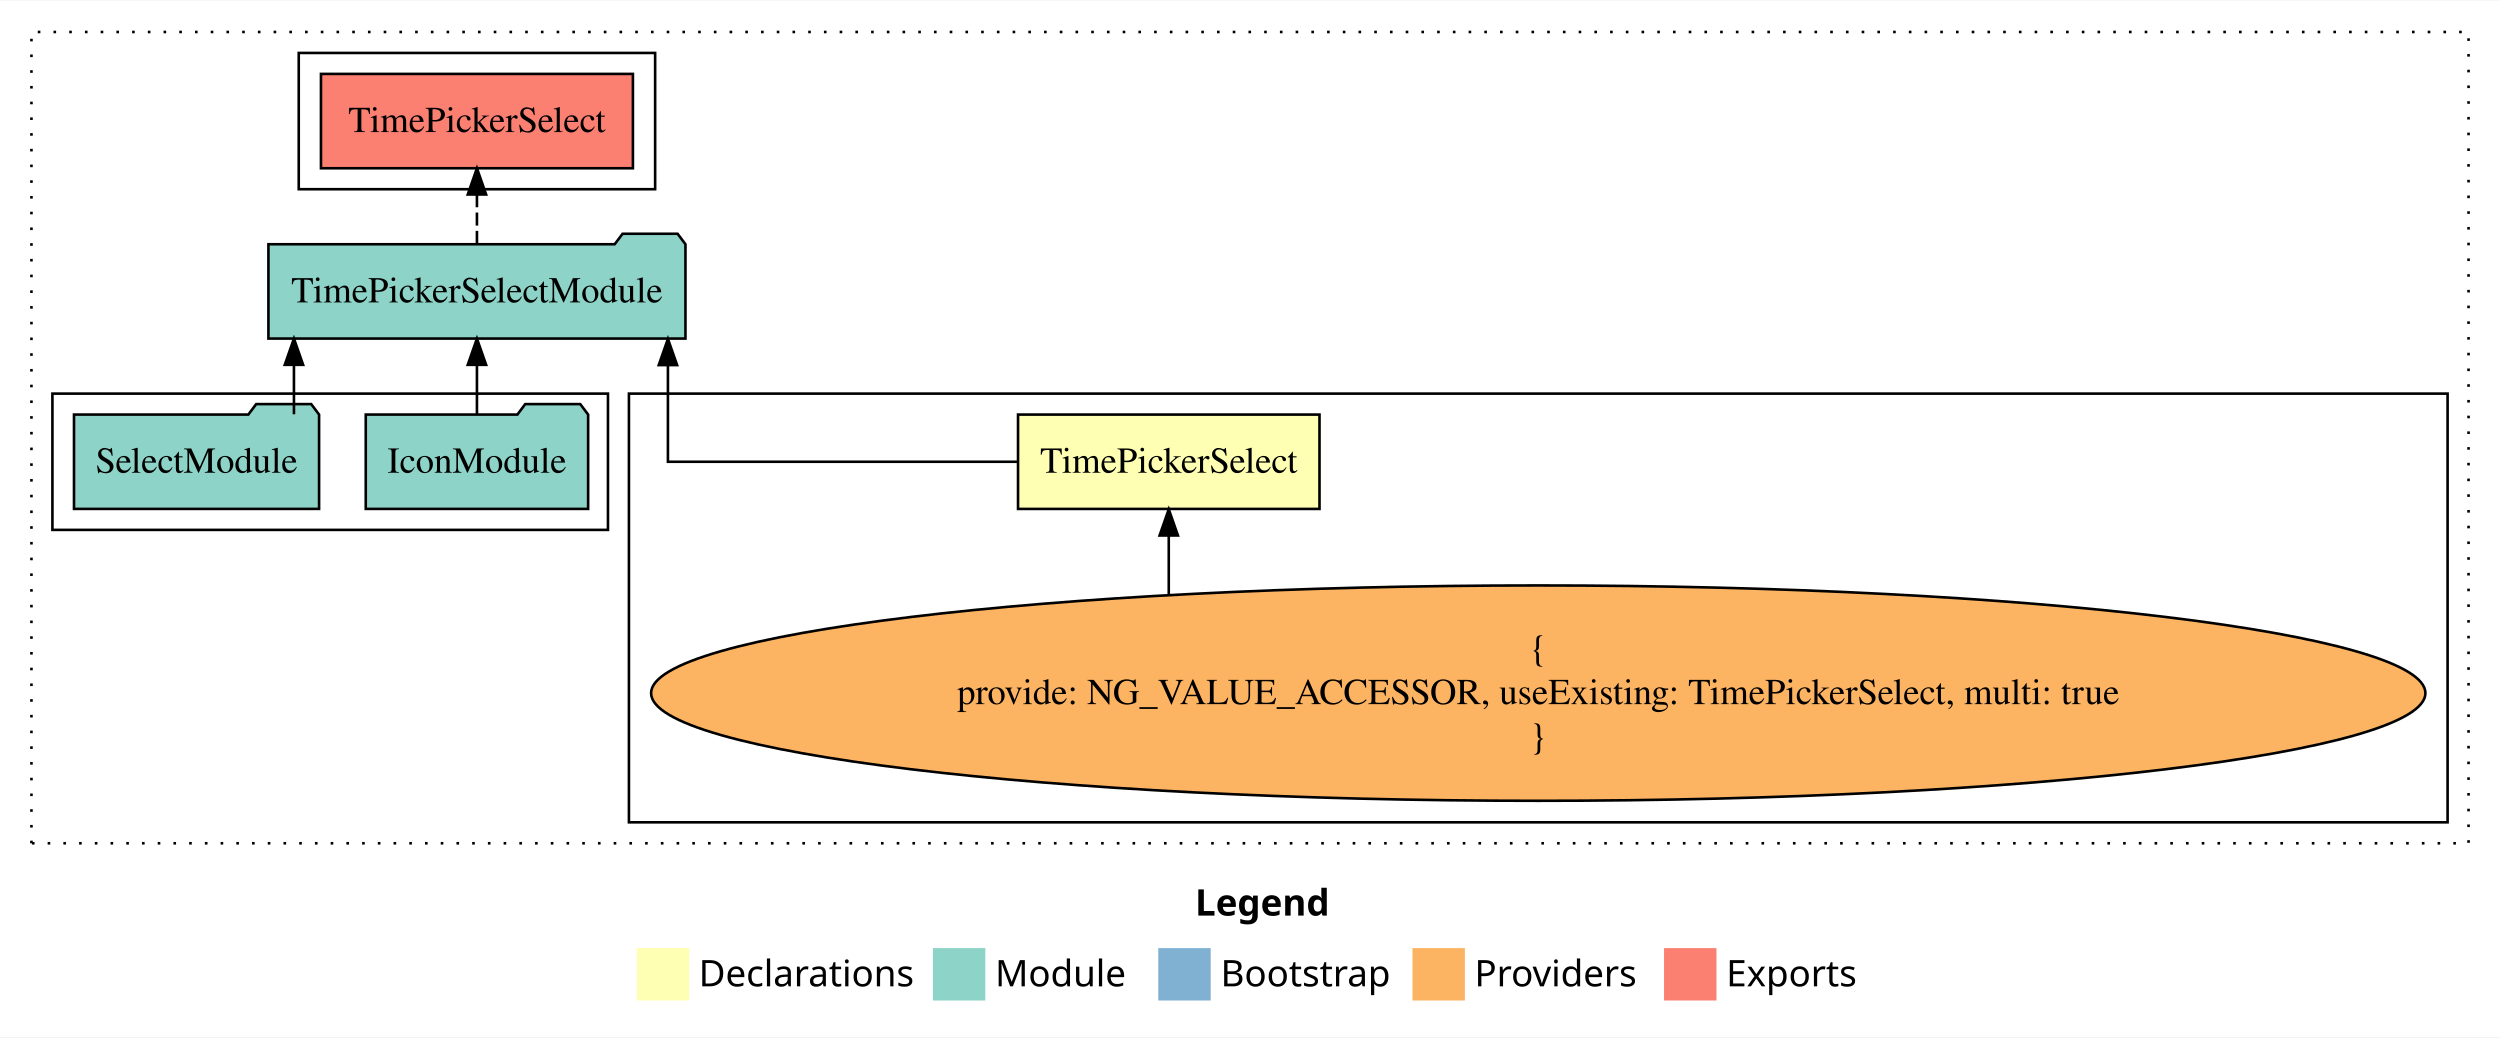
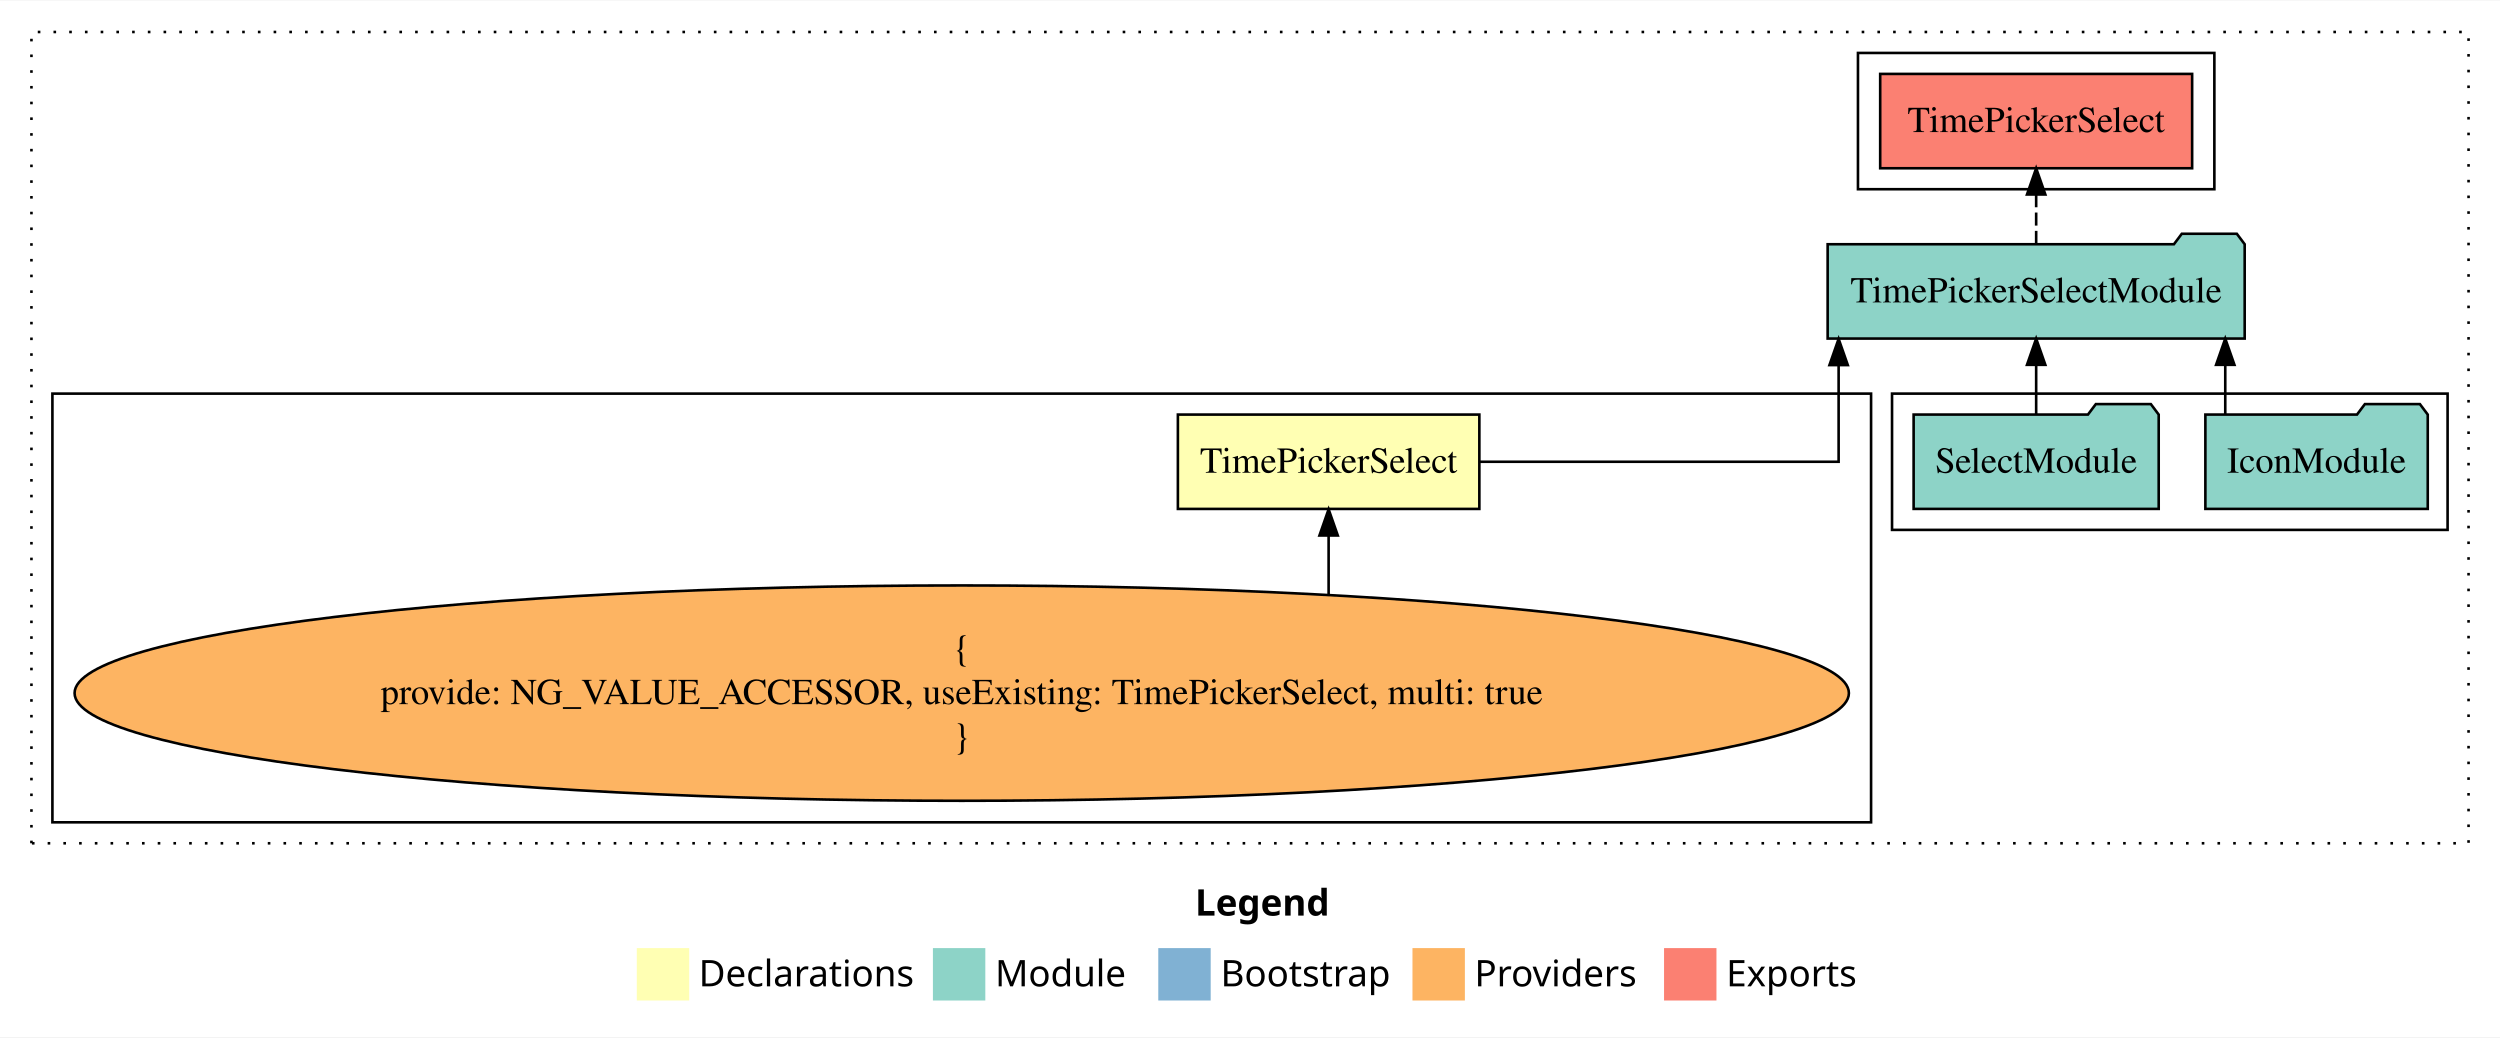
<svg xmlns="http://www.w3.org/2000/svg" width="954pt" height="396pt" viewBox="0.00 0.00 954.00 395.59">
  <g id="graph0" class="graph" transform="scale(1 1) rotate(0) translate(4 391.59)">
    <polygon fill="white" stroke="transparent" points="-4,4 -4,-391.59 950,-391.59 950,4 -4,4" />
    <text text-anchor="start" x="452.01" y="-42.4" font-family="Times-12" font-weight="bold" font-size="14.00">Legend</text>
    <polygon fill="#ffffb3" stroke="transparent" points="239,-10 239,-30 259,-30 259,-10 239,-10" />
    <text text-anchor="start" x="262.63" y="-15.4" font-family="Times-12" font-size="14.00">  Declarations</text>
    <polygon fill="#8dd3c7" stroke="transparent" points="352,-10 352,-30 372,-30 372,-10 352,-10" />
    <text text-anchor="start" x="375.73" y="-15.4" font-family="Times-12" font-size="14.00">  Module</text>
    <polygon fill="#80b1d3" stroke="transparent" points="438,-10 438,-30 458,-30 458,-10 438,-10" />
    <text text-anchor="start" x="461.78" y="-15.4" font-family="Times-12" font-size="14.00">  Bootstrap</text>
    <polygon fill="#fdb462" stroke="transparent" points="535,-10 535,-30 555,-30 555,-10 535,-10" />
    <text text-anchor="start" x="558.67" y="-15.4" font-family="Times-12" font-size="14.00">  Providers</text>
    <polygon fill="#fb8072" stroke="transparent" points="631,-10 631,-30 651,-30 651,-10 631,-10" />
    <text text-anchor="start" x="654.73" y="-15.4" font-family="Times-12" font-size="14.00">  Exports</text>
    <g id="clust1" class="cluster">
      <polygon fill="none" stroke="black" stroke-dasharray="1,5" points="8,-70 8,-379.59 938,-379.59 938,-70 8,-70" />
    </g>
-     <g id="clust3" class="cluster">
-       <polygon fill="none" stroke="black" points="236,-78 236,-241.59 930,-241.59 930,-78 236,-78" />
+     <g id="clust4" class="cluster">
+       <polygon fill="none" stroke="black" points="718,-189.59 718,-241.59 930,-241.59 930,-189.59 718,-189.59" />
    </g>
    <g id="clust5" class="cluster">
-       <polygon fill="none" stroke="black" points="110,-319.59 110,-371.59 246,-371.59 246,-319.59 110,-319.59" />
+       <polygon fill="none" stroke="black" points="705,-319.59 705,-371.59 841,-371.59 841,-319.59 705,-319.59" />
    </g>
-     <g id="clust4" class="cluster">
-       <polygon fill="none" stroke="black" points="16,-189.59 16,-241.59 228,-241.59 228,-189.59 16,-189.59" />
+     <g id="clust3" class="cluster">
+       <polygon fill="none" stroke="black" points="16,-78 16,-241.59 710,-241.59 710,-78 16,-78" />
    </g>
    <g id="node1" class="node">
-       <polygon fill="#ffffb3" stroke="black" points="499.52,-233.59 384.48,-233.59 384.48,-197.59 499.52,-197.59 499.52,-233.59" />
-       <text text-anchor="middle" x="442" y="-211.39" font-family="Times,serif" font-size="14.00">TimePickerSelect</text>
+       <polygon fill="#ffffb3" stroke="black" points="560.52,-233.59 445.48,-233.59 445.48,-197.59 560.52,-197.59 560.52,-233.59" />
+       <text text-anchor="middle" x="503" y="-211.39" font-family="Times,serif" font-size="14.00">TimePickerSelect</text>
    </g>
    <g id="node2" class="node">
-       <polygon fill="#8dd3c7" stroke="black" points="257.57,-298.59 254.57,-302.59 233.57,-302.59 230.57,-298.59 98.43,-298.59 98.43,-262.59 257.57,-262.59 257.57,-298.59" />
-       <text text-anchor="middle" x="178" y="-276.39" font-family="Times,serif" font-size="14.00">TimePickerSelectModule</text>
+       <polygon fill="#8dd3c7" stroke="black" points="852.57,-298.59 849.57,-302.59 828.57,-302.59 825.57,-298.59 693.43,-298.59 693.43,-262.59 852.57,-262.59 852.57,-298.59" />
+       <text text-anchor="middle" x="773" y="-276.39" font-family="Times,serif" font-size="14.00">TimePickerSelectModule</text>
    </g>
    <g id="edge1" class="edge">
-       <path fill="none" stroke="black" d="M384.4,-215.59C328.13,-215.59 250.88,-215.59 250.88,-215.59 250.88,-215.59 250.88,-252.48 250.88,-252.48" />
-       <polygon fill="black" stroke="black" points="247.38,-252.48 250.88,-262.48 254.38,-252.48 247.38,-252.48" />
+       <path fill="none" stroke="black" d="M560.6,-215.59C617.99,-215.59 697.62,-215.59 697.62,-215.59 697.62,-215.59 697.62,-252.48 697.62,-252.48" />
+       <polygon fill="black" stroke="black" points="694.12,-252.48 697.62,-262.48 701.12,-252.48 694.12,-252.48" />
    </g>
    <g id="node6" class="node">
-       <polygon fill="#fb8072" stroke="black" points="237.52,-363.59 118.48,-363.59 118.48,-327.59 237.52,-327.59 237.52,-363.59" />
-       <text text-anchor="middle" x="178" y="-341.39" font-family="Times,serif" font-size="14.00">TimePickerSelect </text>
+       <polygon fill="#fb8072" stroke="black" points="832.52,-363.59 713.48,-363.59 713.48,-327.59 832.52,-327.59 832.52,-363.59" />
+       <text text-anchor="middle" x="773" y="-341.39" font-family="Times,serif" font-size="14.00">TimePickerSelect </text>
    </g>
    <g id="edge5" class="edge">
-       <path fill="none" stroke="black" stroke-dasharray="5,2" d="M178,-298.7C178,-298.7 178,-317.58 178,-317.58" />
-       <polygon fill="black" stroke="black" points="174.5,-317.58 178,-327.58 181.5,-317.58 174.5,-317.58" />
+       <path fill="none" stroke="black" stroke-dasharray="5,2" d="M773,-298.7C773,-298.7 773,-317.58 773,-317.58" />
+       <polygon fill="black" stroke="black" points="769.5,-317.58 773,-327.58 776.5,-317.58 769.5,-317.58" />
    </g>
    <g id="node3" class="node">
-       <ellipse fill="#fdb462" stroke="black" cx="583" cy="-127.3" rx="338.54" ry="41.09" />
-       <text text-anchor="middle" x="583" y="-139.9" font-family="Times,serif" font-size="14.00">{</text>
-       <text text-anchor="middle" x="583" y="-123.1" font-family="Times,serif" font-size="14.00">    provide: NG_VALUE_ACCESSOR, useExisting: TimePickerSelect, multi: true</text>
-       <text text-anchor="middle" x="583" y="-106.3" font-family="Times,serif" font-size="14.00">}</text>
+       <ellipse fill="#fdb462" stroke="black" cx="363" cy="-127.3" rx="338.54" ry="41.09" />
+       <text text-anchor="middle" x="363" y="-139.9" font-family="Times,serif" font-size="14.00">{</text>
+       <text text-anchor="middle" x="363" y="-123.1" font-family="Times,serif" font-size="14.00">    provide: NG_VALUE_ACCESSOR, useExisting: TimePickerSelect, multi: true</text>
+       <text text-anchor="middle" x="363" y="-106.3" font-family="Times,serif" font-size="14.00">}</text>
    </g>
    <g id="edge2" class="edge">
-       <path fill="none" stroke="black" d="M442,-165C442,-165 442,-187.45 442,-187.45" />
-       <polygon fill="black" stroke="black" points="438.5,-187.45 442,-197.45 445.5,-187.45 438.5,-187.45" />
+       <path fill="none" stroke="black" d="M503,-165C503,-165 503,-187.45 503,-187.45" />
+       <polygon fill="black" stroke="black" points="499.5,-187.45 503,-197.45 506.5,-187.45 499.5,-187.45" />
    </g>
    <g id="node4" class="node">
-       <polygon fill="#8dd3c7" stroke="black" points="220.43,-233.59 217.43,-237.59 196.43,-237.59 193.43,-233.59 135.57,-233.59 135.57,-197.59 220.43,-197.59 220.43,-233.59" />
-       <text text-anchor="middle" x="178" y="-211.39" font-family="Times,serif" font-size="14.00">IconModule</text>
+       <polygon fill="#8dd3c7" stroke="black" points="922.43,-233.59 919.43,-237.59 898.43,-237.59 895.43,-233.59 837.57,-233.59 837.57,-197.59 922.43,-197.59 922.43,-233.59" />
+       <text text-anchor="middle" x="880" y="-211.39" font-family="Times,serif" font-size="14.00">IconModule</text>
    </g>
    <g id="edge3" class="edge">
-       <path fill="none" stroke="black" d="M178,-233.7C178,-233.7 178,-252.58 178,-252.58" />
-       <polygon fill="black" stroke="black" points="174.5,-252.58 178,-262.58 181.5,-252.58 174.5,-252.58" />
+       <path fill="none" stroke="black" d="M845.16,-233.7C845.16,-233.7 845.16,-252.58 845.16,-252.58" />
+       <polygon fill="black" stroke="black" points="841.66,-252.58 845.16,-262.58 848.66,-252.58 841.66,-252.58" />
    </g>
    <g id="node5" class="node">
-       <polygon fill="#8dd3c7" stroke="black" points="117.76,-233.59 114.76,-237.59 93.76,-237.59 90.76,-233.59 24.24,-233.59 24.24,-197.59 117.76,-197.59 117.76,-233.59" />
-       <text text-anchor="middle" x="71" y="-211.39" font-family="Times,serif" font-size="14.00">SelectModule</text>
+       <polygon fill="#8dd3c7" stroke="black" points="819.76,-233.59 816.76,-237.59 795.76,-237.59 792.76,-233.59 726.24,-233.59 726.24,-197.59 819.76,-197.59 819.76,-233.59" />
+       <text text-anchor="middle" x="773" y="-211.39" font-family="Times,serif" font-size="14.00">SelectModule</text>
    </g>
    <g id="edge4" class="edge">
-       <path fill="none" stroke="black" d="M108.17,-233.7C108.17,-233.7 108.17,-252.58 108.17,-252.58" />
-       <polygon fill="black" stroke="black" points="104.67,-252.58 108.17,-262.58 111.67,-252.58 104.67,-252.58" />
+       <path fill="none" stroke="black" d="M773,-233.7C773,-233.7 773,-252.58 773,-252.58" />
+       <polygon fill="black" stroke="black" points="769.5,-252.58 773,-262.58 776.5,-252.58 769.5,-252.58" />
    </g>
  </g>
</svg>
